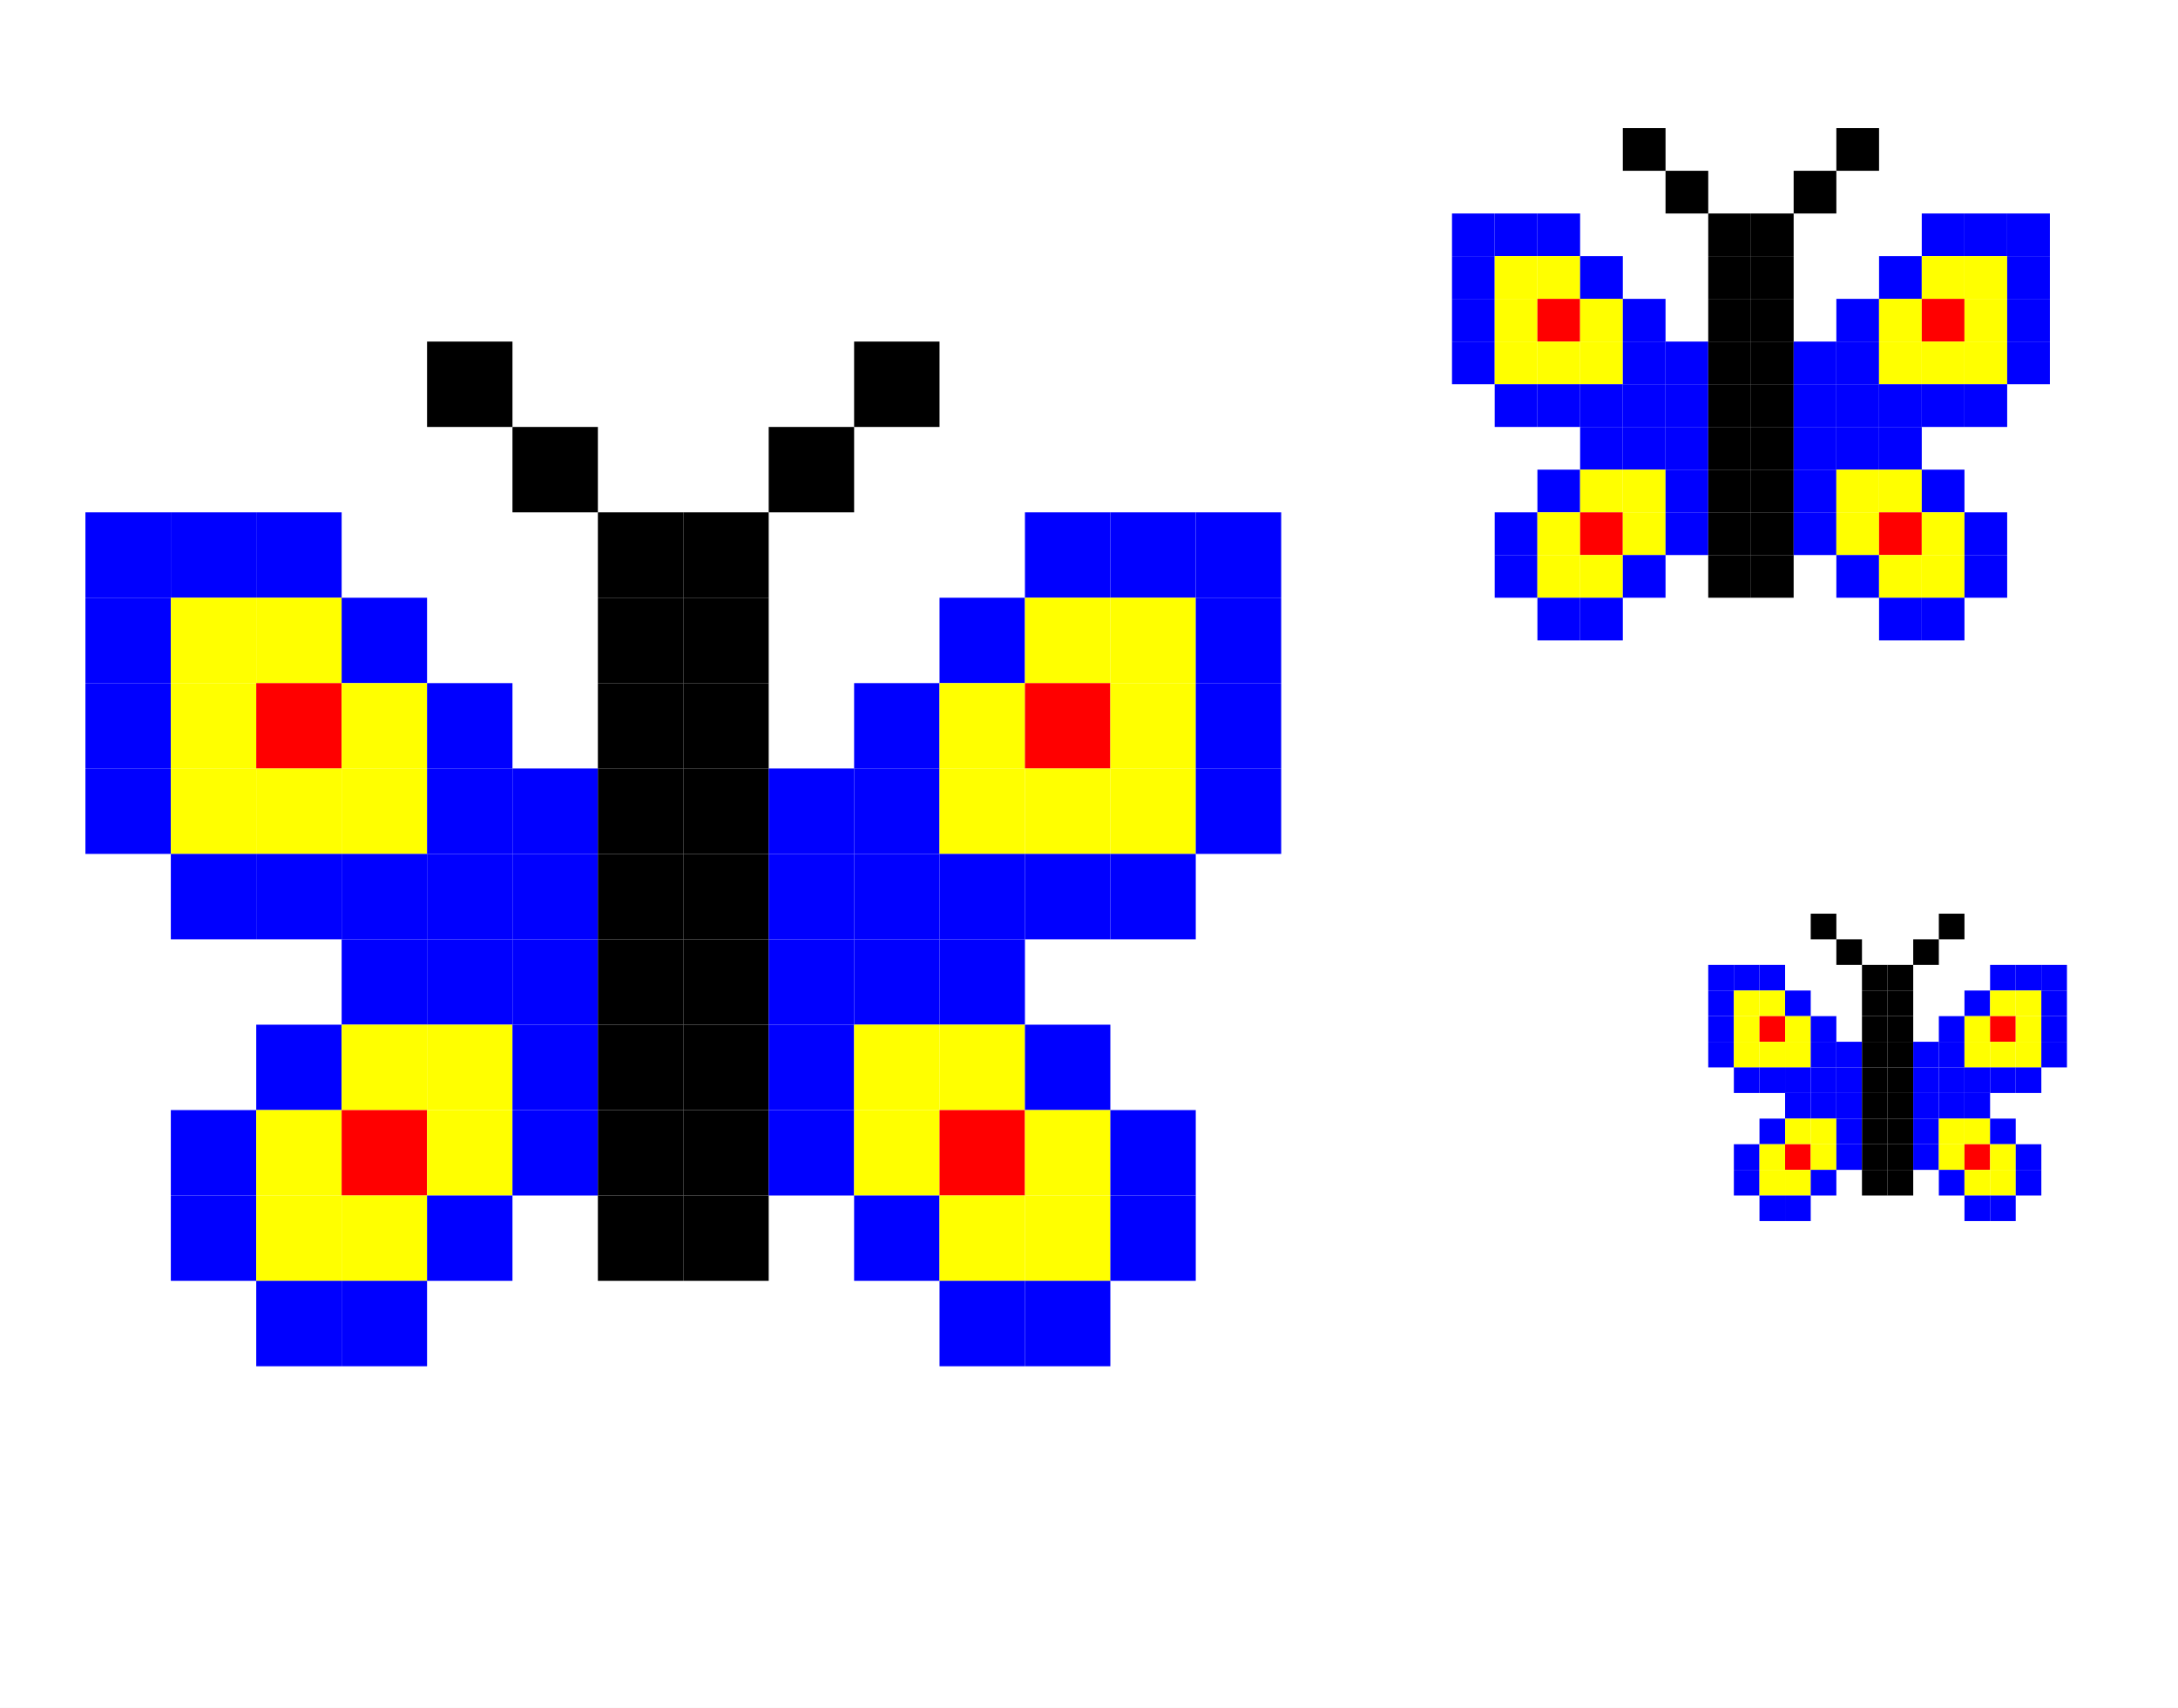
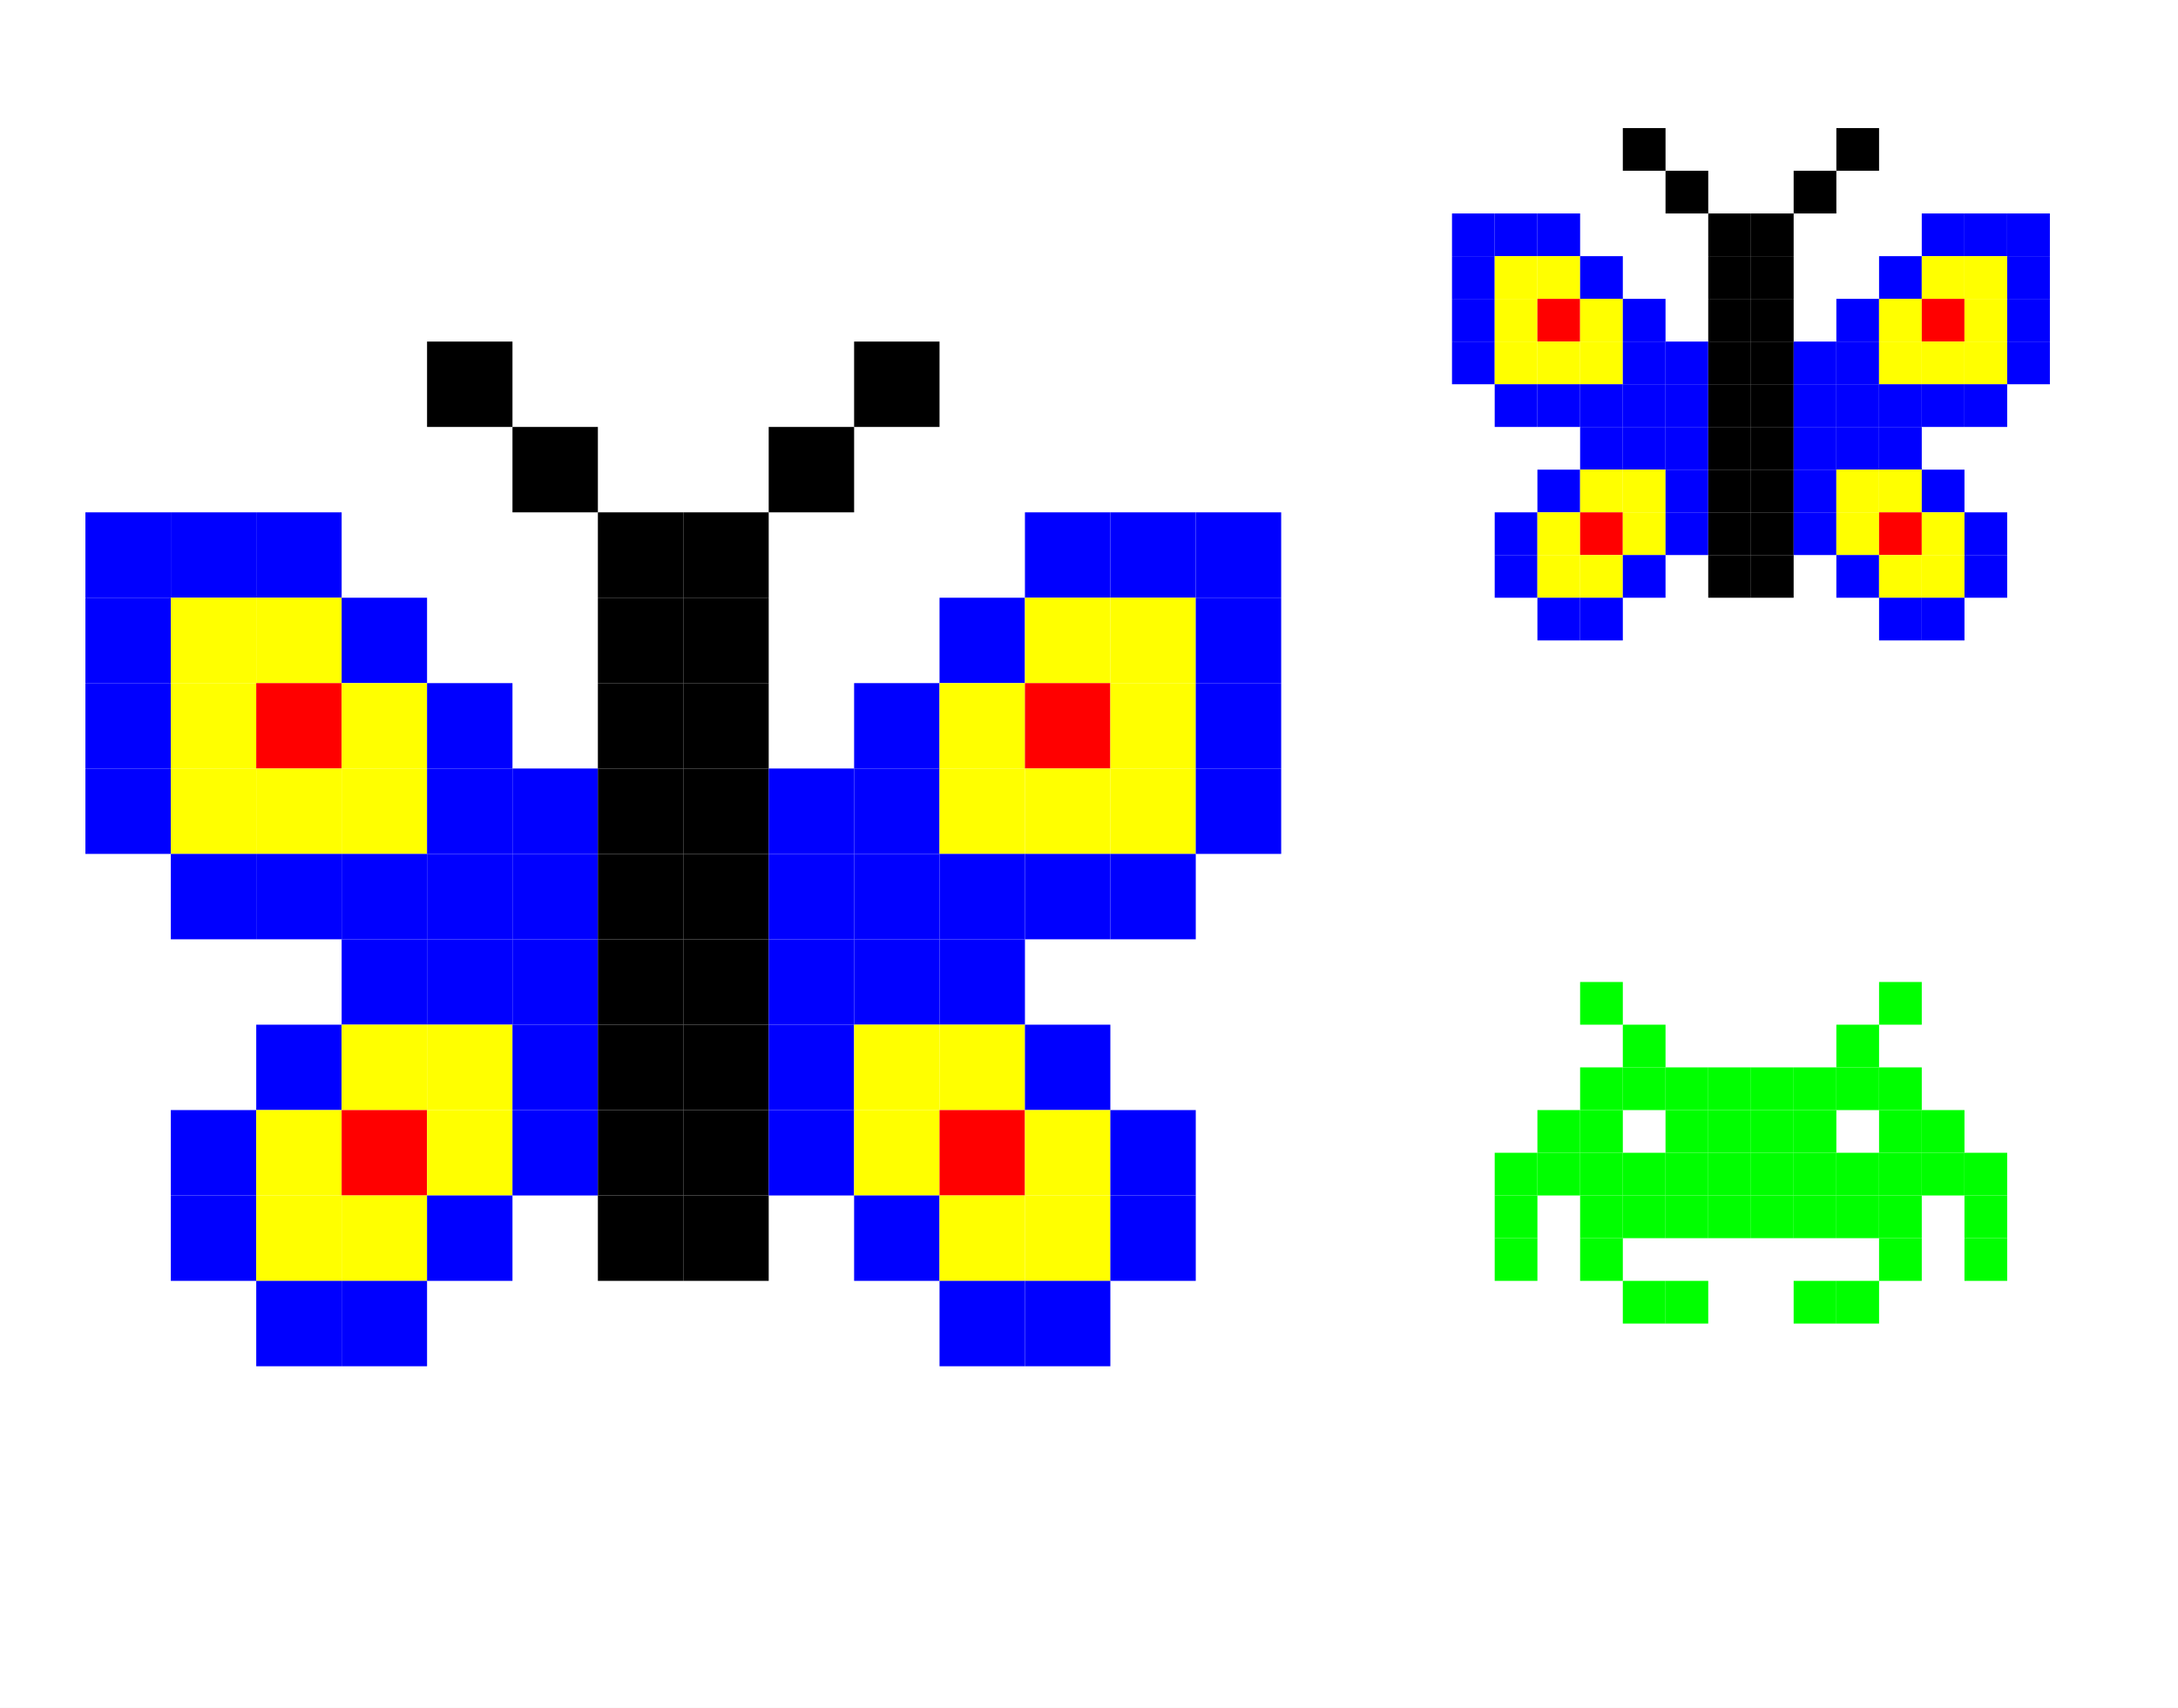
<svg xmlns="http://www.w3.org/2000/svg" viewBox="-260 -200 510 400" role="img">
  <rect x="-260" y="-200" width="510" height="400" fill="white" />
  <polygon points="-160,-100 -140,-100 -140,-120 -160,-120 -160,-100" fill="black" fill-rule="evenodd" />
  <polygon points="-60,-100 -40,-100 -40,-120 -60,-120 -60,-100" fill="black" fill-rule="evenodd" />
  <polygon points="-140,-80 -120,-80 -120,-100 -140,-100 -140,-80" fill="black" fill-rule="evenodd" />
  <polygon points="-80,-80 -60,-80 -60,-100 -80,-100 -80,-80" fill="black" fill-rule="evenodd" />
  <polygon points="-240,-60 -220,-60 -220,-80 -240,-80 -240,-60" fill="blue" fill-rule="evenodd" />
  <polygon points="-220,-60 -200,-60 -200,-80 -220,-80 -220,-60" fill="blue" fill-rule="evenodd" />
  <polygon points="-200,-60 -180,-60 -180,-80 -200,-80 -200,-60" fill="blue" fill-rule="evenodd" />
  <polygon points="-120,-60 -100,-60 -100,-80 -120,-80 -120,-60" fill="black" fill-rule="evenodd" />
  <polygon points="-100,-60 -80,-60 -80,-80 -100,-80 -100,-60" fill="black" fill-rule="evenodd" />
  <polygon points="-20,-60 0,-60 0,-80 -20,-80 -20,-60" fill="blue" fill-rule="evenodd" />
  <polygon points="0,-60 20,-60 20,-80 0,-80 0,-60" fill="blue" fill-rule="evenodd" />
  <polygon points="20,-60 40,-60 40,-80 20,-80 20,-60" fill="blue" fill-rule="evenodd" />
  <polygon points="-240,-40 -220,-40 -220,-60 -240,-60 -240,-40" fill="blue" fill-rule="evenodd" />
  <polygon points="-220,-40 -200,-40 -200,-60 -220,-60 -220,-40" fill="yellow" fill-rule="evenodd" />
  <polygon points="-200,-40 -180,-40 -180,-60 -200,-60 -200,-40" fill="yellow" fill-rule="evenodd" />
  <polygon points="-180,-40 -160,-40 -160,-60 -180,-60 -180,-40" fill="blue" fill-rule="evenodd" />
  <polygon points="-120,-40 -100,-40 -100,-60 -120,-60 -120,-40" fill="black" fill-rule="evenodd" />
  <polygon points="-100,-40 -80,-40 -80,-60 -100,-60 -100,-40" fill="black" fill-rule="evenodd" />
  <polygon points="-40,-40 -20,-40 -20,-60 -40,-60 -40,-40" fill="blue" fill-rule="evenodd" />
  <polygon points="-20,-40 0,-40 0,-60 -20,-60 -20,-40" fill="yellow" fill-rule="evenodd" />
  <polygon points="0,-40 20,-40 20,-60 0,-60 0,-40" fill="yellow" fill-rule="evenodd" />
  <polygon points="20,-40 40,-40 40,-60 20,-60 20,-40" fill="blue" fill-rule="evenodd" />
  <polygon points="-240,-20 -220,-20 -220,-40 -240,-40 -240,-20" fill="blue" fill-rule="evenodd" />
  <polygon points="-220,-20 -200,-20 -200,-40 -220,-40 -220,-20" fill="yellow" fill-rule="evenodd" />
  <polygon points="-200,-20 -180,-20 -180,-40 -200,-40 -200,-20" fill="red" fill-rule="evenodd" />
  <polygon points="-180,-20 -160,-20 -160,-40 -180,-40 -180,-20" fill="yellow" fill-rule="evenodd" />
  <polygon points="-160,-20 -140,-20 -140,-40 -160,-40 -160,-20" fill="blue" fill-rule="evenodd" />
  <polygon points="-120,-20 -100,-20 -100,-40 -120,-40 -120,-20" fill="black" fill-rule="evenodd" />
  <polygon points="-100,-20 -80,-20 -80,-40 -100,-40 -100,-20" fill="black" fill-rule="evenodd" />
  <polygon points="-60,-20 -40,-20 -40,-40 -60,-40 -60,-20" fill="blue" fill-rule="evenodd" />
  <polygon points="-40,-20 -20,-20 -20,-40 -40,-40 -40,-20" fill="yellow" fill-rule="evenodd" />
  <polygon points="-20,-20 0,-20 0,-40 -20,-40 -20,-20" fill="red" fill-rule="evenodd" />
  <polygon points="0,-20 20,-20 20,-40 0,-40 0,-20" fill="yellow" fill-rule="evenodd" />
  <polygon points="20,-20 40,-20 40,-40 20,-40 20,-20" fill="blue" fill-rule="evenodd" />
  <polygon points="-240,0 -220,0 -220,-20 -240,-20 -240,0" fill="blue" fill-rule="evenodd" />
  <polygon points="-220,0 -200,0 -200,-20 -220,-20 -220,0" fill="yellow" fill-rule="evenodd" />
  <polygon points="-200,0 -180,0 -180,-20 -200,-20 -200,0" fill="yellow" fill-rule="evenodd" />
  <polygon points="-180,0 -160,0 -160,-20 -180,-20 -180,0" fill="yellow" fill-rule="evenodd" />
  <polygon points="-160,0 -140,0 -140,-20 -160,-20 -160,0" fill="blue" fill-rule="evenodd" />
  <polygon points="-140,0 -120,0 -120,-20 -140,-20 -140,0" fill="blue" fill-rule="evenodd" />
  <polygon points="-120,0 -100,0 -100,-20 -120,-20 -120,0" fill="black" fill-rule="evenodd" />
  <polygon points="-100,0 -80,0 -80,-20 -100,-20 -100,0" fill="black" fill-rule="evenodd" />
  <polygon points="-80,0 -60,0 -60,-20 -80,-20 -80,0" fill="blue" fill-rule="evenodd" />
  <polygon points="-60,0 -40,0 -40,-20 -60,-20 -60,0" fill="blue" fill-rule="evenodd" />
  <polygon points="-40,0 -20,0 -20,-20 -40,-20 -40,0" fill="yellow" fill-rule="evenodd" />
  <polygon points="-20,0 0,0 0,-20 -20,-20 -20,0" fill="yellow" fill-rule="evenodd" />
  <polygon points="0,0 20,0 20,-20 0,-20 0,0" fill="yellow" fill-rule="evenodd" />
  <polygon points="20,0 40,0 40,-20 20,-20 20,0" fill="blue" fill-rule="evenodd" />
  <polygon points="-220,20 -200,20 -200,0 -220,0 -220,20" fill="blue" fill-rule="evenodd" />
  <polygon points="-200,20 -180,20 -180,0 -200,0 -200,20" fill="blue" fill-rule="evenodd" />
  <polygon points="-180,20 -160,20 -160,0 -180,0 -180,20" fill="blue" fill-rule="evenodd" />
  <polygon points="-160,20 -140,20 -140,0 -160,0 -160,20" fill="blue" fill-rule="evenodd" />
  <polygon points="-140,20 -120,20 -120,0 -140,0 -140,20" fill="blue" fill-rule="evenodd" />
  <polygon points="-120,20 -100,20 -100,0 -120,0 -120,20" fill="black" fill-rule="evenodd" />
  <polygon points="-100,20 -80,20 -80,0 -100,0 -100,20" fill="black" fill-rule="evenodd" />
  <polygon points="-80,20 -60,20 -60,0 -80,0 -80,20" fill="blue" fill-rule="evenodd" />
  <polygon points="-60,20 -40,20 -40,0 -60,0 -60,20" fill="blue" fill-rule="evenodd" />
  <polygon points="-40,20 -20,20 -20,0 -40,0 -40,20" fill="blue" fill-rule="evenodd" />
  <polygon points="-20,20 0,20 0,0 -20,0 -20,20" fill="blue" fill-rule="evenodd" />
  <polygon points="0,20 20,20 20,0 0,0 0,20" fill="blue" fill-rule="evenodd" />
  <polygon points="-180,40 -160,40 -160,20 -180,20 -180,40" fill="blue" fill-rule="evenodd" />
  <polygon points="-160,40 -140,40 -140,20 -160,20 -160,40" fill="blue" fill-rule="evenodd" />
  <polygon points="-140,40 -120,40 -120,20 -140,20 -140,40" fill="blue" fill-rule="evenodd" />
  <polygon points="-120,40 -100,40 -100,20 -120,20 -120,40" fill="black" fill-rule="evenodd" />
  <polygon points="-100,40 -80,40 -80,20 -100,20 -100,40" fill="black" fill-rule="evenodd" />
  <polygon points="-80,40 -60,40 -60,20 -80,20 -80,40" fill="blue" fill-rule="evenodd" />
  <polygon points="-60,40 -40,40 -40,20 -60,20 -60,40" fill="blue" fill-rule="evenodd" />
  <polygon points="-40,40 -20,40 -20,20 -40,20 -40,40" fill="blue" fill-rule="evenodd" />
  <polygon points="-200,60 -180,60 -180,40 -200,40 -200,60" fill="blue" fill-rule="evenodd" />
  <polygon points="-180,60 -160,60 -160,40 -180,40 -180,60" fill="yellow" fill-rule="evenodd" />
  <polygon points="-160,60 -140,60 -140,40 -160,40 -160,60" fill="yellow" fill-rule="evenodd" />
  <polygon points="-140,60 -120,60 -120,40 -140,40 -140,60" fill="blue" fill-rule="evenodd" />
  <polygon points="-120,60 -100,60 -100,40 -120,40 -120,60" fill="black" fill-rule="evenodd" />
  <polygon points="-100,60 -80,60 -80,40 -100,40 -100,60" fill="black" fill-rule="evenodd" />
  <polygon points="-80,60 -60,60 -60,40 -80,40 -80,60" fill="blue" fill-rule="evenodd" />
  <polygon points="-60,60 -40,60 -40,40 -60,40 -60,60" fill="yellow" fill-rule="evenodd" />
  <polygon points="-40,60 -20,60 -20,40 -40,40 -40,60" fill="yellow" fill-rule="evenodd" />
  <polygon points="-20,60 0,60 0,40 -20,40 -20,60" fill="blue" fill-rule="evenodd" />
  <polygon points="-220,80 -200,80 -200,60 -220,60 -220,80" fill="blue" fill-rule="evenodd" />
  <polygon points="-200,80 -180,80 -180,60 -200,60 -200,80" fill="yellow" fill-rule="evenodd" />
  <polygon points="-180,80 -160,80 -160,60 -180,60 -180,80" fill="red" fill-rule="evenodd" />
  <polygon points="-160,80 -140,80 -140,60 -160,60 -160,80" fill="yellow" fill-rule="evenodd" />
  <polygon points="-140,80 -120,80 -120,60 -140,60 -140,80" fill="blue" fill-rule="evenodd" />
  <polygon points="-120,80 -100,80 -100,60 -120,60 -120,80" fill="black" fill-rule="evenodd" />
  <polygon points="-100,80 -80,80 -80,60 -100,60 -100,80" fill="black" fill-rule="evenodd" />
  <polygon points="-80,80 -60,80 -60,60 -80,60 -80,80" fill="blue" fill-rule="evenodd" />
  <polygon points="-60,80 -40,80 -40,60 -60,60 -60,80" fill="yellow" fill-rule="evenodd" />
  <polygon points="-40,80 -20,80 -20,60 -40,60 -40,80" fill="red" fill-rule="evenodd" />
  <polygon points="-20,80 0,80 0,60 -20,60 -20,80" fill="yellow" fill-rule="evenodd" />
  <polygon points="0,80 20,80 20,60 0,60 0,80" fill="blue" fill-rule="evenodd" />
  <polygon points="-220,100 -200,100 -200,80 -220,80 -220,100" fill="blue" fill-rule="evenodd" />
  <polygon points="-200,100 -180,100 -180,80 -200,80 -200,100" fill="yellow" fill-rule="evenodd" />
  <polygon points="-180,100 -160,100 -160,80 -180,80 -180,100" fill="yellow" fill-rule="evenodd" />
  <polygon points="-160,100 -140,100 -140,80 -160,80 -160,100" fill="blue" fill-rule="evenodd" />
  <polygon points="-120,100 -100,100 -100,80 -120,80 -120,100" fill="black" fill-rule="evenodd" />
  <polygon points="-100,100 -80,100 -80,80 -100,80 -100,100" fill="black" fill-rule="evenodd" />
  <polygon points="-60,100 -40,100 -40,80 -60,80 -60,100" fill="blue" fill-rule="evenodd" />
  <polygon points="-40,100 -20,100 -20,80 -40,80 -40,100" fill="yellow" fill-rule="evenodd" />
  <polygon points="-20,100 0,100 0,80 -20,80 -20,100" fill="yellow" fill-rule="evenodd" />
  <polygon points="0,100 20,100 20,80 0,80 0,100" fill="blue" fill-rule="evenodd" />
  <polygon points="-200,120 -180,120 -180,100 -200,100 -200,120" fill="blue" fill-rule="evenodd" />
  <polygon points="-180,120 -160,120 -160,100 -180,100 -180,120" fill="blue" fill-rule="evenodd" />
  <polygon points="-40,120 -20,120 -20,100 -40,100 -40,120" fill="blue" fill-rule="evenodd" />
  <polygon points="-20,120 0,120 0,100 -20,100 -20,120" fill="blue" fill-rule="evenodd" />
  <polygon points="120,-160 130,-160 130,-170 120,-170 120,-160" fill="black" fill-rule="evenodd" />
  <polygon points="170,-160 180,-160 180,-170 170,-170 170,-160" fill="black" fill-rule="evenodd" />
  <polygon points="130,-150 140,-150 140,-160 130,-160 130,-150" fill="black" fill-rule="evenodd" />
  <polygon points="160,-150 170,-150 170,-160 160,-160 160,-150" fill="black" fill-rule="evenodd" />
  <polygon points="80,-140 90,-140 90,-150 80,-150 80,-140" fill="blue" fill-rule="evenodd" />
  <polygon points="90,-140 100,-140 100,-150 90,-150 90,-140" fill="blue" fill-rule="evenodd" />
  <polygon points="100,-140 110,-140 110,-150 100,-150 100,-140" fill="blue" fill-rule="evenodd" />
  <polygon points="140,-140 150,-140 150,-150 140,-150 140,-140" fill="black" fill-rule="evenodd" />
  <polygon points="150,-140 160,-140 160,-150 150,-150 150,-140" fill="black" fill-rule="evenodd" />
  <polygon points="190,-140 200,-140 200,-150 190,-150 190,-140" fill="blue" fill-rule="evenodd" />
  <polygon points="200,-140 210,-140 210,-150 200,-150 200,-140" fill="blue" fill-rule="evenodd" />
  <polygon points="210,-140 220,-140 220,-150 210,-150 210,-140" fill="blue" fill-rule="evenodd" />
  <polygon points="80,-130 90,-130 90,-140 80,-140 80,-130" fill="blue" fill-rule="evenodd" />
  <polygon points="90,-130 100,-130 100,-140 90,-140 90,-130" fill="yellow" fill-rule="evenodd" />
  <polygon points="100,-130 110,-130 110,-140 100,-140 100,-130" fill="yellow" fill-rule="evenodd" />
  <polygon points="110,-130 120,-130 120,-140 110,-140 110,-130" fill="blue" fill-rule="evenodd" />
  <polygon points="140,-130 150,-130 150,-140 140,-140 140,-130" fill="black" fill-rule="evenodd" />
  <polygon points="150,-130 160,-130 160,-140 150,-140 150,-130" fill="black" fill-rule="evenodd" />
  <polygon points="180,-130 190,-130 190,-140 180,-140 180,-130" fill="blue" fill-rule="evenodd" />
  <polygon points="190,-130 200,-130 200,-140 190,-140 190,-130" fill="yellow" fill-rule="evenodd" />
  <polygon points="200,-130 210,-130 210,-140 200,-140 200,-130" fill="yellow" fill-rule="evenodd" />
  <polygon points="210,-130 220,-130 220,-140 210,-140 210,-130" fill="blue" fill-rule="evenodd" />
  <polygon points="80,-120 90,-120 90,-130 80,-130 80,-120" fill="blue" fill-rule="evenodd" />
  <polygon points="90,-120 100,-120 100,-130 90,-130 90,-120" fill="yellow" fill-rule="evenodd" />
  <polygon points="100,-120 110,-120 110,-130 100,-130 100,-120" fill="red" fill-rule="evenodd" />
  <polygon points="110,-120 120,-120 120,-130 110,-130 110,-120" fill="yellow" fill-rule="evenodd" />
  <polygon points="120,-120 130,-120 130,-130 120,-130 120,-120" fill="blue" fill-rule="evenodd" />
  <polygon points="140,-120 150,-120 150,-130 140,-130 140,-120" fill="black" fill-rule="evenodd" />
  <polygon points="150,-120 160,-120 160,-130 150,-130 150,-120" fill="black" fill-rule="evenodd" />
  <polygon points="170,-120 180,-120 180,-130 170,-130 170,-120" fill="blue" fill-rule="evenodd" />
  <polygon points="180,-120 190,-120 190,-130 180,-130 180,-120" fill="yellow" fill-rule="evenodd" />
  <polygon points="190,-120 200,-120 200,-130 190,-130 190,-120" fill="red" fill-rule="evenodd" />
  <polygon points="200,-120 210,-120 210,-130 200,-130 200,-120" fill="yellow" fill-rule="evenodd" />
  <polygon points="210,-120 220,-120 220,-130 210,-130 210,-120" fill="blue" fill-rule="evenodd" />
  <polygon points="80,-110 90,-110 90,-120 80,-120 80,-110" fill="blue" fill-rule="evenodd" />
  <polygon points="90,-110 100,-110 100,-120 90,-120 90,-110" fill="yellow" fill-rule="evenodd" />
  <polygon points="100,-110 110,-110 110,-120 100,-120 100,-110" fill="yellow" fill-rule="evenodd" />
  <polygon points="110,-110 120,-110 120,-120 110,-120 110,-110" fill="yellow" fill-rule="evenodd" />
  <polygon points="120,-110 130,-110 130,-120 120,-120 120,-110" fill="blue" fill-rule="evenodd" />
  <polygon points="130,-110 140,-110 140,-120 130,-120 130,-110" fill="blue" fill-rule="evenodd" />
  <polygon points="140,-110 150,-110 150,-120 140,-120 140,-110" fill="black" fill-rule="evenodd" />
  <polygon points="150,-110 160,-110 160,-120 150,-120 150,-110" fill="black" fill-rule="evenodd" />
  <polygon points="160,-110 170,-110 170,-120 160,-120 160,-110" fill="blue" fill-rule="evenodd" />
  <polygon points="170,-110 180,-110 180,-120 170,-120 170,-110" fill="blue" fill-rule="evenodd" />
  <polygon points="180,-110 190,-110 190,-120 180,-120 180,-110" fill="yellow" fill-rule="evenodd" />
  <polygon points="190,-110 200,-110 200,-120 190,-120 190,-110" fill="yellow" fill-rule="evenodd" />
  <polygon points="200,-110 210,-110 210,-120 200,-120 200,-110" fill="yellow" fill-rule="evenodd" />
  <polygon points="210,-110 220,-110 220,-120 210,-120 210,-110" fill="blue" fill-rule="evenodd" />
  <polygon points="90,-100 100,-100 100,-110 90,-110 90,-100" fill="blue" fill-rule="evenodd" />
  <polygon points="100,-100 110,-100 110,-110 100,-110 100,-100" fill="blue" fill-rule="evenodd" />
  <polygon points="110,-100 120,-100 120,-110 110,-110 110,-100" fill="blue" fill-rule="evenodd" />
  <polygon points="120,-100 130,-100 130,-110 120,-110 120,-100" fill="blue" fill-rule="evenodd" />
  <polygon points="130,-100 140,-100 140,-110 130,-110 130,-100" fill="blue" fill-rule="evenodd" />
  <polygon points="140,-100 150,-100 150,-110 140,-110 140,-100" fill="black" fill-rule="evenodd" />
  <polygon points="150,-100 160,-100 160,-110 150,-110 150,-100" fill="black" fill-rule="evenodd" />
  <polygon points="160,-100 170,-100 170,-110 160,-110 160,-100" fill="blue" fill-rule="evenodd" />
  <polygon points="170,-100 180,-100 180,-110 170,-110 170,-100" fill="blue" fill-rule="evenodd" />
  <polygon points="180,-100 190,-100 190,-110 180,-110 180,-100" fill="blue" fill-rule="evenodd" />
  <polygon points="190,-100 200,-100 200,-110 190,-110 190,-100" fill="blue" fill-rule="evenodd" />
  <polygon points="200,-100 210,-100 210,-110 200,-110 200,-100" fill="blue" fill-rule="evenodd" />
  <polygon points="110,-90 120,-90 120,-100 110,-100 110,-90" fill="blue" fill-rule="evenodd" />
  <polygon points="120,-90 130,-90 130,-100 120,-100 120,-90" fill="blue" fill-rule="evenodd" />
  <polygon points="130,-90 140,-90 140,-100 130,-100 130,-90" fill="blue" fill-rule="evenodd" />
  <polygon points="140,-90 150,-90 150,-100 140,-100 140,-90" fill="black" fill-rule="evenodd" />
  <polygon points="150,-90 160,-90 160,-100 150,-100 150,-90" fill="black" fill-rule="evenodd" />
  <polygon points="160,-90 170,-90 170,-100 160,-100 160,-90" fill="blue" fill-rule="evenodd" />
  <polygon points="170,-90 180,-90 180,-100 170,-100 170,-90" fill="blue" fill-rule="evenodd" />
  <polygon points="180,-90 190,-90 190,-100 180,-100 180,-90" fill="blue" fill-rule="evenodd" />
  <polygon points="100,-80 110,-80 110,-90 100,-90 100,-80" fill="blue" fill-rule="evenodd" />
  <polygon points="110,-80 120,-80 120,-90 110,-90 110,-80" fill="yellow" fill-rule="evenodd" />
  <polygon points="120,-80 130,-80 130,-90 120,-90 120,-80" fill="yellow" fill-rule="evenodd" />
  <polygon points="130,-80 140,-80 140,-90 130,-90 130,-80" fill="blue" fill-rule="evenodd" />
  <polygon points="140,-80 150,-80 150,-90 140,-90 140,-80" fill="black" fill-rule="evenodd" />
  <polygon points="150,-80 160,-80 160,-90 150,-90 150,-80" fill="black" fill-rule="evenodd" />
  <polygon points="160,-80 170,-80 170,-90 160,-90 160,-80" fill="blue" fill-rule="evenodd" />
  <polygon points="170,-80 180,-80 180,-90 170,-90 170,-80" fill="yellow" fill-rule="evenodd" />
  <polygon points="180,-80 190,-80 190,-90 180,-90 180,-80" fill="yellow" fill-rule="evenodd" />
  <polygon points="190,-80 200,-80 200,-90 190,-90 190,-80" fill="blue" fill-rule="evenodd" />
  <polygon points="90,-70 100,-70 100,-80 90,-80 90,-70" fill="blue" fill-rule="evenodd" />
  <polygon points="100,-70 110,-70 110,-80 100,-80 100,-70" fill="yellow" fill-rule="evenodd" />
  <polygon points="110,-70 120,-70 120,-80 110,-80 110,-70" fill="red" fill-rule="evenodd" />
  <polygon points="120,-70 130,-70 130,-80 120,-80 120,-70" fill="yellow" fill-rule="evenodd" />
  <polygon points="130,-70 140,-70 140,-80 130,-80 130,-70" fill="blue" fill-rule="evenodd" />
  <polygon points="140,-70 150,-70 150,-80 140,-80 140,-70" fill="black" fill-rule="evenodd" />
  <polygon points="150,-70 160,-70 160,-80 150,-80 150,-70" fill="black" fill-rule="evenodd" />
  <polygon points="160,-70 170,-70 170,-80 160,-80 160,-70" fill="blue" fill-rule="evenodd" />
  <polygon points="170,-70 180,-70 180,-80 170,-80 170,-70" fill="yellow" fill-rule="evenodd" />
  <polygon points="180,-70 190,-70 190,-80 180,-80 180,-70" fill="red" fill-rule="evenodd" />
  <polygon points="190,-70 200,-70 200,-80 190,-80 190,-70" fill="yellow" fill-rule="evenodd" />
  <polygon points="200,-70 210,-70 210,-80 200,-80 200,-70" fill="blue" fill-rule="evenodd" />
  <polygon points="90,-60 100,-60 100,-70 90,-70 90,-60" fill="blue" fill-rule="evenodd" />
  <polygon points="100,-60 110,-60 110,-70 100,-70 100,-60" fill="yellow" fill-rule="evenodd" />
  <polygon points="110,-60 120,-60 120,-70 110,-70 110,-60" fill="yellow" fill-rule="evenodd" />
  <polygon points="120,-60 130,-60 130,-70 120,-70 120,-60" fill="blue" fill-rule="evenodd" />
  <polygon points="140,-60 150,-60 150,-70 140,-70 140,-60" fill="black" fill-rule="evenodd" />
  <polygon points="150,-60 160,-60 160,-70 150,-70 150,-60" fill="black" fill-rule="evenodd" />
  <polygon points="170,-60 180,-60 180,-70 170,-70 170,-60" fill="blue" fill-rule="evenodd" />
  <polygon points="180,-60 190,-60 190,-70 180,-70 180,-60" fill="yellow" fill-rule="evenodd" />
  <polygon points="190,-60 200,-60 200,-70 190,-70 190,-60" fill="yellow" fill-rule="evenodd" />
  <polygon points="200,-60 210,-60 210,-70 200,-70 200,-60" fill="blue" fill-rule="evenodd" />
  <polygon points="100,-50 110,-50 110,-60 100,-60 100,-50" fill="blue" fill-rule="evenodd" />
  <polygon points="110,-50 120,-50 120,-60 110,-60 110,-50" fill="blue" fill-rule="evenodd" />
  <polygon points="180,-50 190,-50 190,-60 180,-60 180,-50" fill="blue" fill-rule="evenodd" />
  <polygon points="190,-50 200,-50 200,-60 190,-60 190,-50" fill="blue" fill-rule="evenodd" />
-   <polygon points="164,20 170,20 170,14 164,14 164,20" fill="black" fill-rule="evenodd" />
-   <polygon points="194,20 200,20 200,14 194,14 194,20" fill="black" fill-rule="evenodd" />
-   <polygon points="170,26 176,26 176,20 170,20 170,26" fill="black" fill-rule="evenodd" />
-   <polygon points="188,26 194,26 194,20 188,20 188,26" fill="black" fill-rule="evenodd" />
-   <polygon points="140,32 146,32 146,26 140,26 140,32" fill="blue" fill-rule="evenodd" />
-   <polygon points="146,32 152,32 152,26 146,26 146,32" fill="blue" fill-rule="evenodd" />
-   <polygon points="152,32 158,32 158,26 152,26 152,32" fill="blue" fill-rule="evenodd" />
-   <polygon points="176,32 182,32 182,26 176,26 176,32" fill="black" fill-rule="evenodd" />
-   <polygon points="182,32 188,32 188,26 182,26 182,32" fill="black" fill-rule="evenodd" />
-   <polygon points="206,32 212,32 212,26 206,26 206,32" fill="blue" fill-rule="evenodd" />
-   <polygon points="212,32 218,32 218,26 212,26 212,32" fill="blue" fill-rule="evenodd" />
-   <polygon points="218,32 224,32 224,26 218,26 218,32" fill="blue" fill-rule="evenodd" />
-   <polygon points="140,38 146,38 146,32 140,32 140,38" fill="blue" fill-rule="evenodd" />
-   <polygon points="146,38 152,38 152,32 146,32 146,38" fill="yellow" fill-rule="evenodd" />
-   <polygon points="152,38 158,38 158,32 152,32 152,38" fill="yellow" fill-rule="evenodd" />
-   <polygon points="158,38 164,38 164,32 158,32 158,38" fill="blue" fill-rule="evenodd" />
-   <polygon points="176,38 182,38 182,32 176,32 176,38" fill="black" fill-rule="evenodd" />
-   <polygon points="182,38 188,38 188,32 182,32 182,38" fill="black" fill-rule="evenodd" />
-   <polygon points="200,38 206,38 206,32 200,32 200,38" fill="blue" fill-rule="evenodd" />
-   <polygon points="206,38 212,38 212,32 206,32 206,38" fill="yellow" fill-rule="evenodd" />
-   <polygon points="212,38 218,38 218,32 212,32 212,38" fill="yellow" fill-rule="evenodd" />
-   <polygon points="218,38 224,38 224,32 218,32 218,38" fill="blue" fill-rule="evenodd" />
-   <polygon points="140,44 146,44 146,38 140,38 140,44" fill="blue" fill-rule="evenodd" />
-   <polygon points="146,44 152,44 152,38 146,38 146,44" fill="yellow" fill-rule="evenodd" />
-   <polygon points="152,44 158,44 158,38 152,38 152,44" fill="red" fill-rule="evenodd" />
-   <polygon points="158,44 164,44 164,38 158,38 158,44" fill="yellow" fill-rule="evenodd" />
-   <polygon points="164,44 170,44 170,38 164,38 164,44" fill="blue" fill-rule="evenodd" />
-   <polygon points="176,44 182,44 182,38 176,38 176,44" fill="black" fill-rule="evenodd" />
-   <polygon points="182,44 188,44 188,38 182,38 182,44" fill="black" fill-rule="evenodd" />
-   <polygon points="194,44 200,44 200,38 194,38 194,44" fill="blue" fill-rule="evenodd" />
-   <polygon points="200,44 206,44 206,38 200,38 200,44" fill="yellow" fill-rule="evenodd" />
-   <polygon points="206,44 212,44 212,38 206,38 206,44" fill="red" fill-rule="evenodd" />
-   <polygon points="212,44 218,44 218,38 212,38 212,44" fill="yellow" fill-rule="evenodd" />
-   <polygon points="218,44 224,44 224,38 218,38 218,44" fill="blue" fill-rule="evenodd" />
-   <polygon points="140,50 146,50 146,44 140,44 140,50" fill="blue" fill-rule="evenodd" />
-   <polygon points="146,50 152,50 152,44 146,44 146,50" fill="yellow" fill-rule="evenodd" />
-   <polygon points="152,50 158,50 158,44 152,44 152,50" fill="yellow" fill-rule="evenodd" />
-   <polygon points="158,50 164,50 164,44 158,44 158,50" fill="yellow" fill-rule="evenodd" />
-   <polygon points="164,50 170,50 170,44 164,44 164,50" fill="blue" fill-rule="evenodd" />
-   <polygon points="170,50 176,50 176,44 170,44 170,50" fill="blue" fill-rule="evenodd" />
-   <polygon points="176,50 182,50 182,44 176,44 176,50" fill="black" fill-rule="evenodd" />
-   <polygon points="182,50 188,50 188,44 182,44 182,50" fill="black" fill-rule="evenodd" />
-   <polygon points="188,50 194,50 194,44 188,44 188,50" fill="blue" fill-rule="evenodd" />
-   <polygon points="194,50 200,50 200,44 194,44 194,50" fill="blue" fill-rule="evenodd" />
-   <polygon points="200,50 206,50 206,44 200,44 200,50" fill="yellow" fill-rule="evenodd" />
-   <polygon points="206,50 212,50 212,44 206,44 206,50" fill="yellow" fill-rule="evenodd" />
-   <polygon points="212,50 218,50 218,44 212,44 212,50" fill="yellow" fill-rule="evenodd" />
-   <polygon points="218,50 224,50 224,44 218,44 218,50" fill="blue" fill-rule="evenodd" />
-   <polygon points="146,56 152,56 152,50 146,50 146,56" fill="blue" fill-rule="evenodd" />
-   <polygon points="152,56 158,56 158,50 152,50 152,56" fill="blue" fill-rule="evenodd" />
-   <polygon points="158,56 164,56 164,50 158,50 158,56" fill="blue" fill-rule="evenodd" />
-   <polygon points="164,56 170,56 170,50 164,50 164,56" fill="blue" fill-rule="evenodd" />
-   <polygon points="170,56 176,56 176,50 170,50 170,56" fill="blue" fill-rule="evenodd" />
-   <polygon points="176,56 182,56 182,50 176,50 176,56" fill="black" fill-rule="evenodd" />
-   <polygon points="182,56 188,56 188,50 182,50 182,56" fill="black" fill-rule="evenodd" />
-   <polygon points="188,56 194,56 194,50 188,50 188,56" fill="blue" fill-rule="evenodd" />
-   <polygon points="194,56 200,56 200,50 194,50 194,56" fill="blue" fill-rule="evenodd" />
-   <polygon points="200,56 206,56 206,50 200,50 200,56" fill="blue" fill-rule="evenodd" />
-   <polygon points="206,56 212,56 212,50 206,50 206,56" fill="blue" fill-rule="evenodd" />
-   <polygon points="212,56 218,56 218,50 212,50 212,56" fill="blue" fill-rule="evenodd" />
-   <polygon points="158,62 164,62 164,56 158,56 158,62" fill="blue" fill-rule="evenodd" />
-   <polygon points="164,62 170,62 170,56 164,56 164,62" fill="blue" fill-rule="evenodd" />
-   <polygon points="170,62 176,62 176,56 170,56 170,62" fill="blue" fill-rule="evenodd" />
-   <polygon points="176,62 182,62 182,56 176,56 176,62" fill="black" fill-rule="evenodd" />
-   <polygon points="182,62 188,62 188,56 182,56 182,62" fill="black" fill-rule="evenodd" />
-   <polygon points="188,62 194,62 194,56 188,56 188,62" fill="blue" fill-rule="evenodd" />
-   <polygon points="194,62 200,62 200,56 194,56 194,62" fill="blue" fill-rule="evenodd" />
-   <polygon points="200,62 206,62 206,56 200,56 200,62" fill="blue" fill-rule="evenodd" />
-   <polygon points="152,68 158,68 158,62 152,62 152,68" fill="blue" fill-rule="evenodd" />
-   <polygon points="158,68 164,68 164,62 158,62 158,68" fill="yellow" fill-rule="evenodd" />
-   <polygon points="164,68 170,68 170,62 164,62 164,68" fill="yellow" fill-rule="evenodd" />
-   <polygon points="170,68 176,68 176,62 170,62 170,68" fill="blue" fill-rule="evenodd" />
-   <polygon points="176,68 182,68 182,62 176,62 176,68" fill="black" fill-rule="evenodd" />
-   <polygon points="182,68 188,68 188,62 182,62 182,68" fill="black" fill-rule="evenodd" />
-   <polygon points="188,68 194,68 194,62 188,62 188,68" fill="blue" fill-rule="evenodd" />
-   <polygon points="194,68 200,68 200,62 194,62 194,68" fill="yellow" fill-rule="evenodd" />
-   <polygon points="200,68 206,68 206,62 200,62 200,68" fill="yellow" fill-rule="evenodd" />
-   <polygon points="206,68 212,68 212,62 206,62 206,68" fill="blue" fill-rule="evenodd" />
-   <polygon points="146,74 152,74 152,68 146,68 146,74" fill="blue" fill-rule="evenodd" />
-   <polygon points="152,74 158,74 158,68 152,68 152,74" fill="yellow" fill-rule="evenodd" />
-   <polygon points="158,74 164,74 164,68 158,68 158,74" fill="red" fill-rule="evenodd" />
-   <polygon points="164,74 170,74 170,68 164,68 164,74" fill="yellow" fill-rule="evenodd" />
-   <polygon points="170,74 176,74 176,68 170,68 170,74" fill="blue" fill-rule="evenodd" />
-   <polygon points="176,74 182,74 182,68 176,68 176,74" fill="black" fill-rule="evenodd" />
-   <polygon points="182,74 188,74 188,68 182,68 182,74" fill="black" fill-rule="evenodd" />
-   <polygon points="188,74 194,74 194,68 188,68 188,74" fill="blue" fill-rule="evenodd" />
-   <polygon points="194,74 200,74 200,68 194,68 194,74" fill="yellow" fill-rule="evenodd" />
-   <polygon points="200,74 206,74 206,68 200,68 200,74" fill="red" fill-rule="evenodd" />
-   <polygon points="206,74 212,74 212,68 206,68 206,74" fill="yellow" fill-rule="evenodd" />
-   <polygon points="212,74 218,74 218,68 212,68 212,74" fill="blue" fill-rule="evenodd" />
-   <polygon points="146,80 152,80 152,74 146,74 146,80" fill="blue" fill-rule="evenodd" />
-   <polygon points="152,80 158,80 158,74 152,74 152,80" fill="yellow" fill-rule="evenodd" />
-   <polygon points="158,80 164,80 164,74 158,74 158,80" fill="yellow" fill-rule="evenodd" />
-   <polygon points="164,80 170,80 170,74 164,74 164,80" fill="blue" fill-rule="evenodd" />
-   <polygon points="176,80 182,80 182,74 176,74 176,80" fill="black" fill-rule="evenodd" />
-   <polygon points="182,80 188,80 188,74 182,74 182,80" fill="black" fill-rule="evenodd" />
-   <polygon points="194,80 200,80 200,74 194,74 194,80" fill="blue" fill-rule="evenodd" />
-   <polygon points="200,80 206,80 206,74 200,74 200,80" fill="yellow" fill-rule="evenodd" />
-   <polygon points="206,80 212,80 212,74 206,74 206,80" fill="yellow" fill-rule="evenodd" />
-   <polygon points="212,80 218,80 218,74 212,74 212,80" fill="blue" fill-rule="evenodd" />
-   <polygon points="152,86 158,86 158,80 152,80 152,86" fill="blue" fill-rule="evenodd" />
-   <polygon points="158,86 164,86 164,80 158,80 158,86" fill="blue" fill-rule="evenodd" />
-   <polygon points="200,86 206,86 206,80 200,80 200,86" fill="blue" fill-rule="evenodd" />
-   <polygon points="206,86 212,86 212,80 206,80 206,86" fill="blue" fill-rule="evenodd" />
+   <polygon points="110,40 120,40 120,30 110,30 110,40" fill="#00ff00" fill-rule="evenodd" />
+   <polygon points="180,40 190,40 190,30 180,30 180,40" fill="#00ff00" fill-rule="evenodd" />
+   <polygon points="120,50 130,50 130,40 120,40 120,50" fill="#00ff00" fill-rule="evenodd" />
+   <polygon points="170,50 180,50 180,40 170,40 170,50" fill="#00ff00" fill-rule="evenodd" />
+   <polygon points="110,60 120,60 120,50 110,50 110,60" fill="#00ff00" fill-rule="evenodd" />
+   <polygon points="120,60 130,60 130,50 120,50 120,60" fill="#00ff00" fill-rule="evenodd" />
+   <polygon points="130,60 140,60 140,50 130,50 130,60" fill="#00ff00" fill-rule="evenodd" />
+   <polygon points="140,60 150,60 150,50 140,50 140,60" fill="#00ff00" fill-rule="evenodd" />
+   <polygon points="150,60 160,60 160,50 150,50 150,60" fill="#00ff00" fill-rule="evenodd" />
+   <polygon points="160,60 170,60 170,50 160,50 160,60" fill="#00ff00" fill-rule="evenodd" />
+   <polygon points="170,60 180,60 180,50 170,50 170,60" fill="#00ff00" fill-rule="evenodd" />
+   <polygon points="180,60 190,60 190,50 180,50 180,60" fill="#00ff00" fill-rule="evenodd" />
+   <polygon points="100,70 110,70 110,60 100,60 100,70" fill="#00ff00" fill-rule="evenodd" />
+   <polygon points="110,70 120,70 120,60 110,60 110,70" fill="#00ff00" fill-rule="evenodd" />
+   <polygon points="130,70 140,70 140,60 130,60 130,70" fill="#00ff00" fill-rule="evenodd" />
+   <polygon points="140,70 150,70 150,60 140,60 140,70" fill="#00ff00" fill-rule="evenodd" />
+   <polygon points="150,70 160,70 160,60 150,60 150,70" fill="#00ff00" fill-rule="evenodd" />
+   <polygon points="160,70 170,70 170,60 160,60 160,70" fill="#00ff00" fill-rule="evenodd" />
+   <polygon points="180,70 190,70 190,60 180,60 180,70" fill="#00ff00" fill-rule="evenodd" />
+   <polygon points="190,70 200,70 200,60 190,60 190,70" fill="#00ff00" fill-rule="evenodd" />
+   <polygon points="90,80 100,80 100,70 90,70 90,80" fill="#00ff00" fill-rule="evenodd" />
+   <polygon points="100,80 110,80 110,70 100,70 100,80" fill="#00ff00" fill-rule="evenodd" />
+   <polygon points="110,80 120,80 120,70 110,70 110,80" fill="#00ff00" fill-rule="evenodd" />
+   <polygon points="120,80 130,80 130,70 120,70 120,80" fill="#00ff00" fill-rule="evenodd" />
+   <polygon points="130,80 140,80 140,70 130,70 130,80" fill="#00ff00" fill-rule="evenodd" />
+   <polygon points="140,80 150,80 150,70 140,70 140,80" fill="#00ff00" fill-rule="evenodd" />
+   <polygon points="150,80 160,80 160,70 150,70 150,80" fill="#00ff00" fill-rule="evenodd" />
+   <polygon points="160,80 170,80 170,70 160,70 160,80" fill="#00ff00" fill-rule="evenodd" />
+   <polygon points="170,80 180,80 180,70 170,70 170,80" fill="#00ff00" fill-rule="evenodd" />
+   <polygon points="180,80 190,80 190,70 180,70 180,80" fill="#00ff00" fill-rule="evenodd" />
+   <polygon points="190,80 200,80 200,70 190,70 190,80" fill="#00ff00" fill-rule="evenodd" />
+   <polygon points="200,80 210,80 210,70 200,70 200,80" fill="#00ff00" fill-rule="evenodd" />
+   <polygon points="90,90 100,90 100,80 90,80 90,90" fill="#00ff00" fill-rule="evenodd" />
+   <polygon points="110,90 120,90 120,80 110,80 110,90" fill="#00ff00" fill-rule="evenodd" />
+   <polygon points="120,90 130,90 130,80 120,80 120,90" fill="#00ff00" fill-rule="evenodd" />
+   <polygon points="130,90 140,90 140,80 130,80 130,90" fill="#00ff00" fill-rule="evenodd" />
+   <polygon points="140,90 150,90 150,80 140,80 140,90" fill="#00ff00" fill-rule="evenodd" />
+   <polygon points="150,90 160,90 160,80 150,80 150,90" fill="#00ff00" fill-rule="evenodd" />
+   <polygon points="160,90 170,90 170,80 160,80 160,90" fill="#00ff00" fill-rule="evenodd" />
+   <polygon points="170,90 180,90 180,80 170,80 170,90" fill="#00ff00" fill-rule="evenodd" />
+   <polygon points="180,90 190,90 190,80 180,80 180,90" fill="#00ff00" fill-rule="evenodd" />
+   <polygon points="200,90 210,90 210,80 200,80 200,90" fill="#00ff00" fill-rule="evenodd" />
+   <polygon points="90,100 100,100 100,90 90,90 90,100" fill="#00ff00" fill-rule="evenodd" />
+   <polygon points="110,100 120,100 120,90 110,90 110,100" fill="#00ff00" fill-rule="evenodd" />
+   <polygon points="180,100 190,100 190,90 180,90 180,100" fill="#00ff00" fill-rule="evenodd" />
+   <polygon points="200,100 210,100 210,90 200,90 200,100" fill="#00ff00" fill-rule="evenodd" />
+   <polygon points="120,110 130,110 130,100 120,100 120,110" fill="#00ff00" fill-rule="evenodd" />
+   <polygon points="130,110 140,110 140,100 130,100 130,110" fill="#00ff00" fill-rule="evenodd" />
+   <polygon points="160,110 170,110 170,100 160,100 160,110" fill="#00ff00" fill-rule="evenodd" />
+   <polygon points="170,110 180,110 180,100 170,100 170,110" fill="#00ff00" fill-rule="evenodd" />
</svg>
